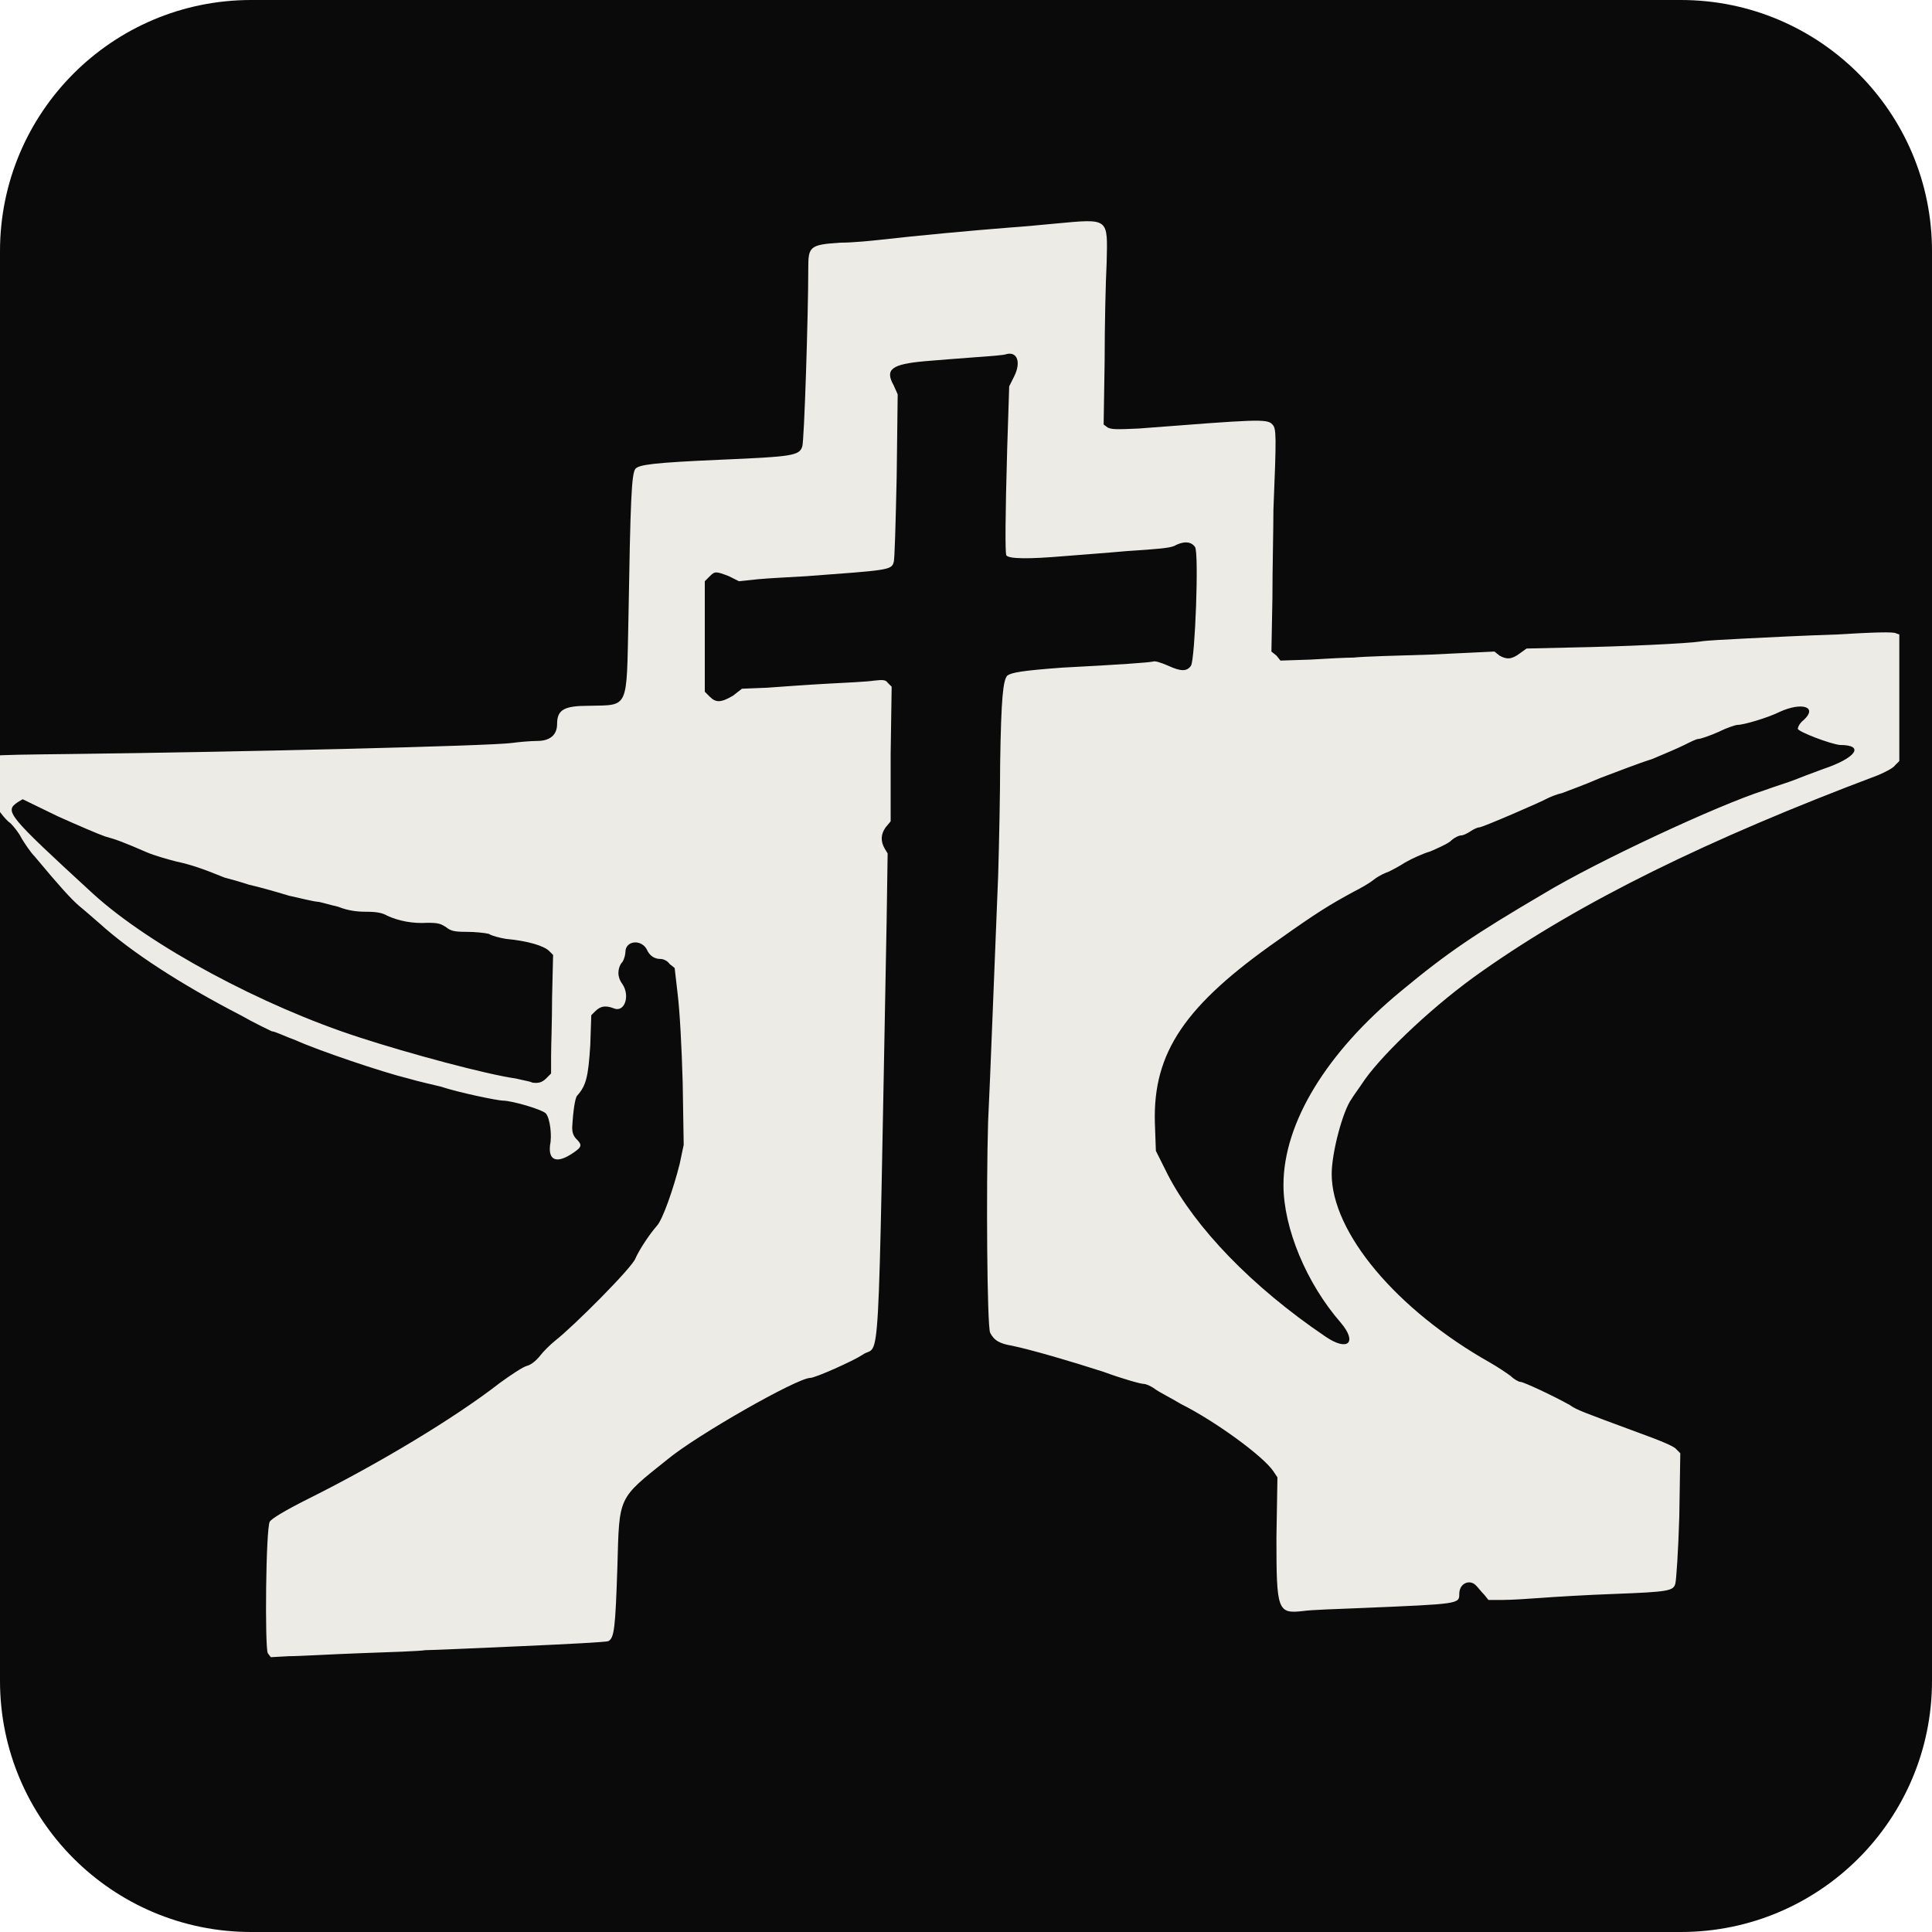
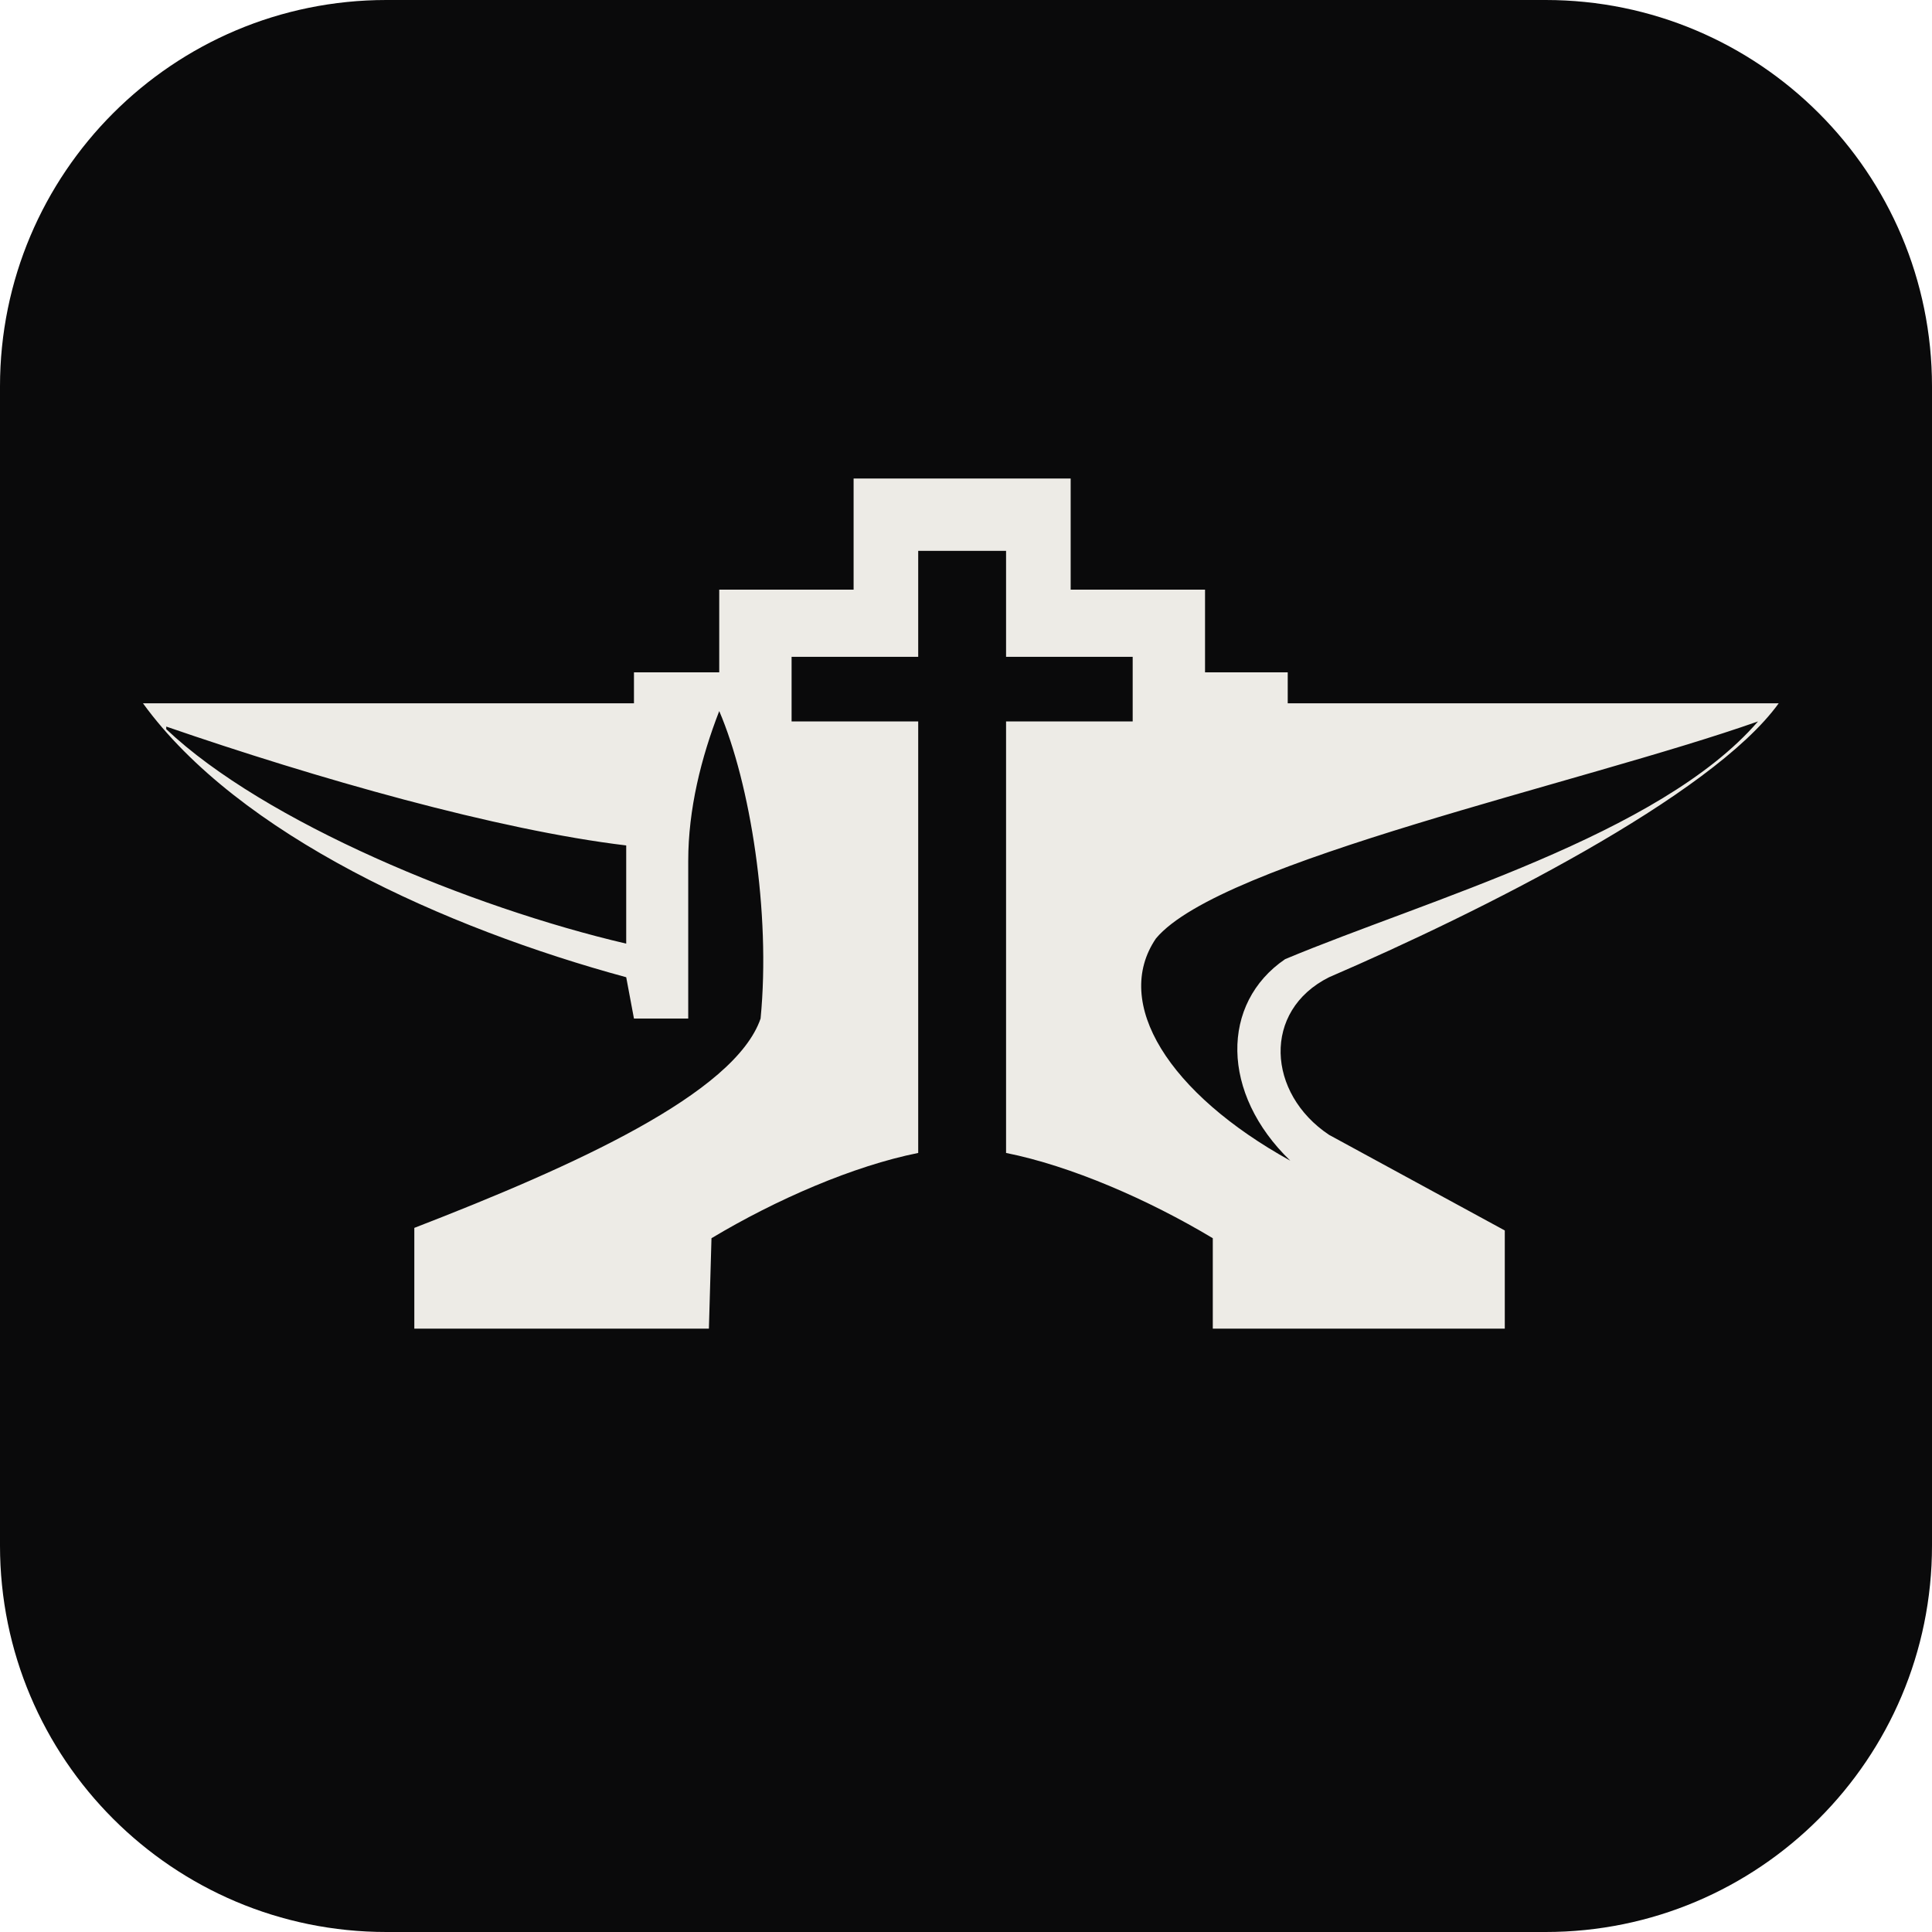
<svg xmlns="http://www.w3.org/2000/svg" viewBox="0 0 200 200">
-   <rect width="200" height="200" rx="26" fill="#0A0A0B" />
-   <path fill="#EDEBE6" fill-rule="evenodd" transform="translate(-4 -4) scale(1.04)" d="M39.8,168.4C42.7,168.3 45.6,168.2 46.2,168.1C46.9,168.1 51.2,167.9 55.8,167.7C60.3,167.5 64.2,167.3 64.4,167.2C65.0,166.9 65.1,165.8 65.3,159.8C65.5,152.7 65.3,153.1 70.3,149.1C73.2,146.7 83.2,141.0 84.5,141.0C85.0,141.0 88.8,139.3 89.7,138.7C91.5,137.4 91.2,142.8 92.1,95.5L92.2,88.8L91.9,88.3C91.5,87.6 91.5,86.9 92.0,86.2L92.5,85.6L92.5,78.9L92.6,72.2L92.2,71.8C92.0,71.5 91.7,71.5 90.8,71.6C90.2,71.7 88.1,71.8 86.2,71.9C84.3,72.0 81.6,72.2 80.2,72.3L77.7,72.4L76.8,73.1C75.6,73.8 75.1,73.8 74.5,73.2L74.0,72.7L74.0,67.2L74.0,61.7L74.5,61.2C75.0,60.7 75.1,60.7 76.4,61.2L77.4,61.7L79.3,61.5C80.3,61.4 82.5,61.3 84.1,61.2C92.2,60.6 92.6,60.6 92.8,59.8C92.9,59.7 93.0,55.8 93.1,51.3L93.2,43.1L92.8,42.2C91.9,40.6 92.6,40.1 95.9,39.8C97.2,39.7 99.5,39.5 101.0,39.4C102.4,39.3 103.8,39.2 104.0,39.1C105.1,38.8 105.5,39.9 104.8,41.3L104.3,42.3L104.1,48.5C103.9,55.5 103.9,58.6 104.0,59.1C104.2,59.5 106.3,59.5 109.8,59.2C111.0,59.1 113.8,58.9 116.0,58.7C119.1,58.5 120.2,58.4 120.7,58.2C121.6,57.7 122.4,57.7 122.8,58.3C123.2,58.9 122.8,69.4 122.4,70.1C122.0,70.7 121.4,70.7 120.1,70.1C119.4,69.8 118.8,69.6 118.6,69.7C118.1,69.8 115.4,70.0 109.6,70.3C105.5,70.6 104.5,70.8 104.1,71.1C103.7,71.6 103.5,73.2 103.4,79.8C103.4,82.6 103.3,87.7 103.2,91.0C102.9,98.2 102.4,111.6 102.2,115.5C102.0,122.3 102.1,135.8 102.4,136.5C102.8,137.3 103.4,137.6 104.6,137.8C106.5,138.2 110.3,139.3 113.7,140.4C115.6,141.1 117.4,141.6 117.7,141.6C117.9,141.6 118.4,141.8 118.8,142.1C119.2,142.4 120.4,143.0 121.4,143.6C124.8,145.3 129.6,148.8 130.6,150.3L131.0,150.9L130.9,156.9C130.9,164.2 131.0,164.5 133.6,164.2C134.2,164.1 136.9,164.0 139.5,163.9C149.1,163.5 149.1,163.5 149.1,162.5C149.1,161.4 150.2,161.0 150.8,161.7C151.0,161.9 151.3,162.3 151.6,162.6L152.0,163.1L153.5,163.1C154.2,163.1 155.9,163.0 157.2,162.9C158.5,162.8 161.8,162.6 164.6,162.5C169.9,162.3 170.4,162.2 170.6,161.5C170.7,161.2 170.9,158.2 171.0,154.8L171.1,148.5L170.7,148.1C170.5,147.8 169.0,147.2 166.8,146.4C161.4,144.4 160.8,144.2 160.1,143.7C158.5,142.8 155.5,141.4 155.2,141.4C155.0,141.4 154.5,141.1 154.2,140.8C153.8,140.5 152.9,139.9 152.2,139.5C142.8,134.2 136.4,126.5 136.4,120.7C136.4,118.6 137.5,114.4 138.4,113.2C138.5,113.0 139.1,112.2 139.7,111.3C141.7,108.5 146.8,103.7 151.4,100.5C161.2,93.6 173.8,87.4 190.8,81.0C191.5,80.7 192.3,80.3 192.5,80.0L192.9,79.6L192.9,73.3L192.9,67.0L192.6,66.9C192.4,66.7 190.1,66.8 186.7,67.0C183.6,67.1 179.5,67.3 177.6,67.4C175.7,67.5 173.6,67.6 173.1,67.7C171.8,67.9 165.5,68.2 160.1,68.3L155.8,68.4L155.1,68.9C154.3,69.5 153.8,69.5 153.1,69.1L152.6,68.7L146.3,69.0C142.9,69.1 139.4,69.2 138.6,69.3C137.9,69.3 135.9,69.4 134.3,69.5L131.3,69.6L130.9,69.1L130.4,68.7L130.5,63.4C130.5,60.5 130.6,56.5 130.6,54.6C130.9,47.2 130.9,46.5 130.5,46.1C130.0,45.5 128.9,45.6 117.2,46.5C115.0,46.6 114.5,46.6 114.1,46.4L113.7,46.1L113.8,39.8C113.8,36.3 113.9,31.9 114.0,30.0C114.1,25.5 114.3,25.6 108.9,26.1C107.8,26.2 105.8,26.4 104.3,26.5C100.5,26.8 95.1,27.3 91.6,27.7C90.7,27.8 88.8,28.0 87.5,28.0C84.4,28.2 84.3,28.4 84.3,30.6C84.3,35.1 83.9,47.8 83.7,48.3C83.4,49.2 82.7,49.3 75.7,49.6C68.8,49.9 67.5,50.1 67.1,50.5C66.7,51.0 66.6,53.6 66.4,65.4C66.2,74.6 66.5,74.0 62.4,74.1C60.0,74.1 59.3,74.5 59.3,75.9C59.3,77.0 58.6,77.6 57.3,77.6C56.7,77.6 55.5,77.7 54.8,77.8C52.6,78.1 27.7,78.7 10.8,78.9C2.1,79.0 1.7,79.0 1.5,79.8C1.2,80.6 3.7,85.0 4.9,85.8C5.2,86.1 5.7,86.7 6.0,87.3C6.3,87.8 6.9,88.7 7.3,89.1C9.8,92.1 10.9,93.3 11.7,94.0C12.2,94.4 13.1,95.2 13.8,95.8C16.9,98.6 21.8,101.8 27.8,104.9C29.2,105.7 30.7,106.4 30.9,106.5C31.2,106.5 32.2,107.0 33.3,107.4C35.5,108.4 42.0,110.6 44.5,111.2C45.5,111.5 46.9,111.8 47.7,112.0C49.5,112.6 53.4,113.4 53.9,113.4C54.8,113.4 57.9,114.3 58.2,114.7C58.6,115.2 58.8,116.9 58.6,117.8C58.4,119.4 59.3,119.7 60.9,118.6C61.8,118.0 61.8,117.8 61.2,117.2C60.9,116.9 60.8,116.5 60.8,116.1C60.9,114.3 61.1,113.1 61.3,112.9C62.2,111.9 62.4,111.0 62.6,107.9L62.7,104.9L63.1,104.5C63.6,104.0 64.1,103.9 64.9,104.2C66.0,104.7 66.6,103.0 65.8,101.8C65.5,101.4 65.4,101.0 65.4,100.7C65.4,100.4 65.5,99.9 65.8,99.6C66.0,99.3 66.1,98.8 66.1,98.6C66.1,97.5 67.6,97.3 68.2,98.3C68.5,99.0 69.0,99.3 69.6,99.3C69.9,99.3 70.3,99.5 70.5,99.8L71.0,100.2L71.3,102.8C71.5,104.4 71.7,108.0 71.8,111.6L71.9,117.8L71.5,119.7C70.9,122.1 69.8,125.3 69.2,125.9C68.5,126.7 67.5,128.2 67.1,129.1C66.8,130.0 60.9,135.9 59.1,137.3C58.6,137.7 57.9,138.4 57.6,138.8C57.2,139.3 56.7,139.7 56.3,139.8C55.9,139.9 54.7,140.7 53.6,141.5C49.1,145.0 41.6,149.5 34.6,153.0C32.2,154.2 30.9,155.0 30.7,155.3C30.3,156.0 30.2,167.8 30.5,168.4L30.8,168.8L32.6,168.7C33.7,168.7 36.9,168.5 39.8,168.4ZM135.8,136.9C128.4,131.9 122.8,126.0 120.1,120.8L118.9,118.4L118.8,115.6C118.6,108.6 121.8,103.9 131.1,97.4C134.9,94.7 136.2,93.9 138.6,92.6C139.2,92.3 140.1,91.8 140.6,91.4C141.1,91.0 141.8,90.7 142.1,90.6C142.3,90.5 143.1,90.1 143.7,89.7C144.4,89.3 145.5,88.8 146.2,88.6C146.9,88.3 147.8,87.9 148.2,87.6C148.6,87.2 149.1,87.0 149.3,87.0C149.5,87.0 149.9,86.8 150.2,86.6C150.5,86.4 150.9,86.2 151.1,86.2C151.4,86.2 157.2,83.7 157.9,83.3C158.1,83.2 158.8,82.9 159.3,82.8C159.8,82.6 161.5,82.0 163.1,81.3C164.7,80.7 167.0,79.8 168.3,79.4C169.5,78.9 170.9,78.3 171.5,78.0C172.1,77.7 172.7,77.4 172.9,77.4C173.1,77.4 174.0,77.1 174.9,76.7C175.7,76.3 176.6,76.0 176.8,76.0C177.4,76.0 179.8,75.3 181.0,74.7C183.2,73.7 184.8,74.2 183.4,75.5C183.0,75.8 182.8,76.2 182.8,76.4C182.9,76.7 186.0,77.9 187.0,78.0C189.5,78.0 188.6,79.3 185.3,80.4C184.2,80.8 182.9,81.3 182.4,81.5C181.9,81.7 180.6,82.1 179.5,82.5C174.8,84.0 162.8,89.6 157.5,92.8C150.7,96.8 148.0,98.6 143.3,102.5C135.9,108.6 131.6,115.6 131.6,121.8C131.6,126.1 133.9,131.6 137.3,135.5C139.0,137.5 138.0,138.4 135.8,136.9ZM56.8,111.6C56.7,111.5 56.0,111.4 55.2,111.2C52.3,110.8 44.5,108.7 39.6,107.1C30.0,104.0 18.8,98.0 13.1,92.8C4.5,84.9 4.3,84.6 5.6,83.7L6.1,83.4L9.6,85.1C11.6,86.0 13.7,86.9 14.3,87.1C15.4,87.4 16.2,87.7 18.5,88.7C19.2,89.0 20.6,89.4 21.4,89.6C22.8,89.9 24.0,90.3 26.2,91.2C26.6,91.3 27.7,91.6 28.6,91.9C29.5,92.1 31.3,92.6 32.6,93.0C33.9,93.3 35.2,93.6 35.4,93.6C35.7,93.6 36.6,93.9 37.5,94.1C38.5,94.5 39.4,94.6 40.3,94.6C41.3,94.6 41.9,94.7 42.4,95.0C43.5,95.5 44.9,95.8 46.4,95.7C47.5,95.7 47.7,95.8 48.2,96.1C48.7,96.5 49.0,96.6 50.3,96.6C51.1,96.6 52.1,96.7 52.5,96.8C52.8,97.0 53.6,97.2 54.2,97.3C56.4,97.5 58.0,98.0 58.5,98.5L58.9,98.9L58.8,103.1C58.8,105.4 58.7,108.0 58.7,109.0L58.7,110.7L58.2,111.2C57.8,111.6 57.4,111.7 56.8,111.6Z" />
+   <rect width="200" height="200" rx="40" fill="#0A0A0B" />
+   <g transform="translate(14 49) scale(.2675)">
+     <path fill="#EDEBE6" fill-rule="evenodd" d="M3 89L193 89L193 77L226 77L226 45L278 45L278 2L362 2L362 45L414 45L414 77L446 77L446 89L636 89C610 125 520 170 462 195C436 208 438 240 462 256L530 293L530 331L417 331L417 296C392 281 362 268 337 263L337 96L386 96L386 71L337 71L337 30L303 30L303 71L254 71L254 96L303 96L303 263C278 268 248 281 223 296L222 331L108 331L108 292C170 268 232 240 242 211C246 170 238 120 226 92C219 110 214 130 214 150L214 211L193 211L190 195C120 176 40 140 3 89ZM12 98C70 118 140 138 190 144L190 182C130 168 50 135 12 99ZM628 96C560 120 420 150 395 180C378 205 400 240 447 266C420 240 420 205 445 188C500 165 590 140 628 96Z" />
+   </g>
</svg>
